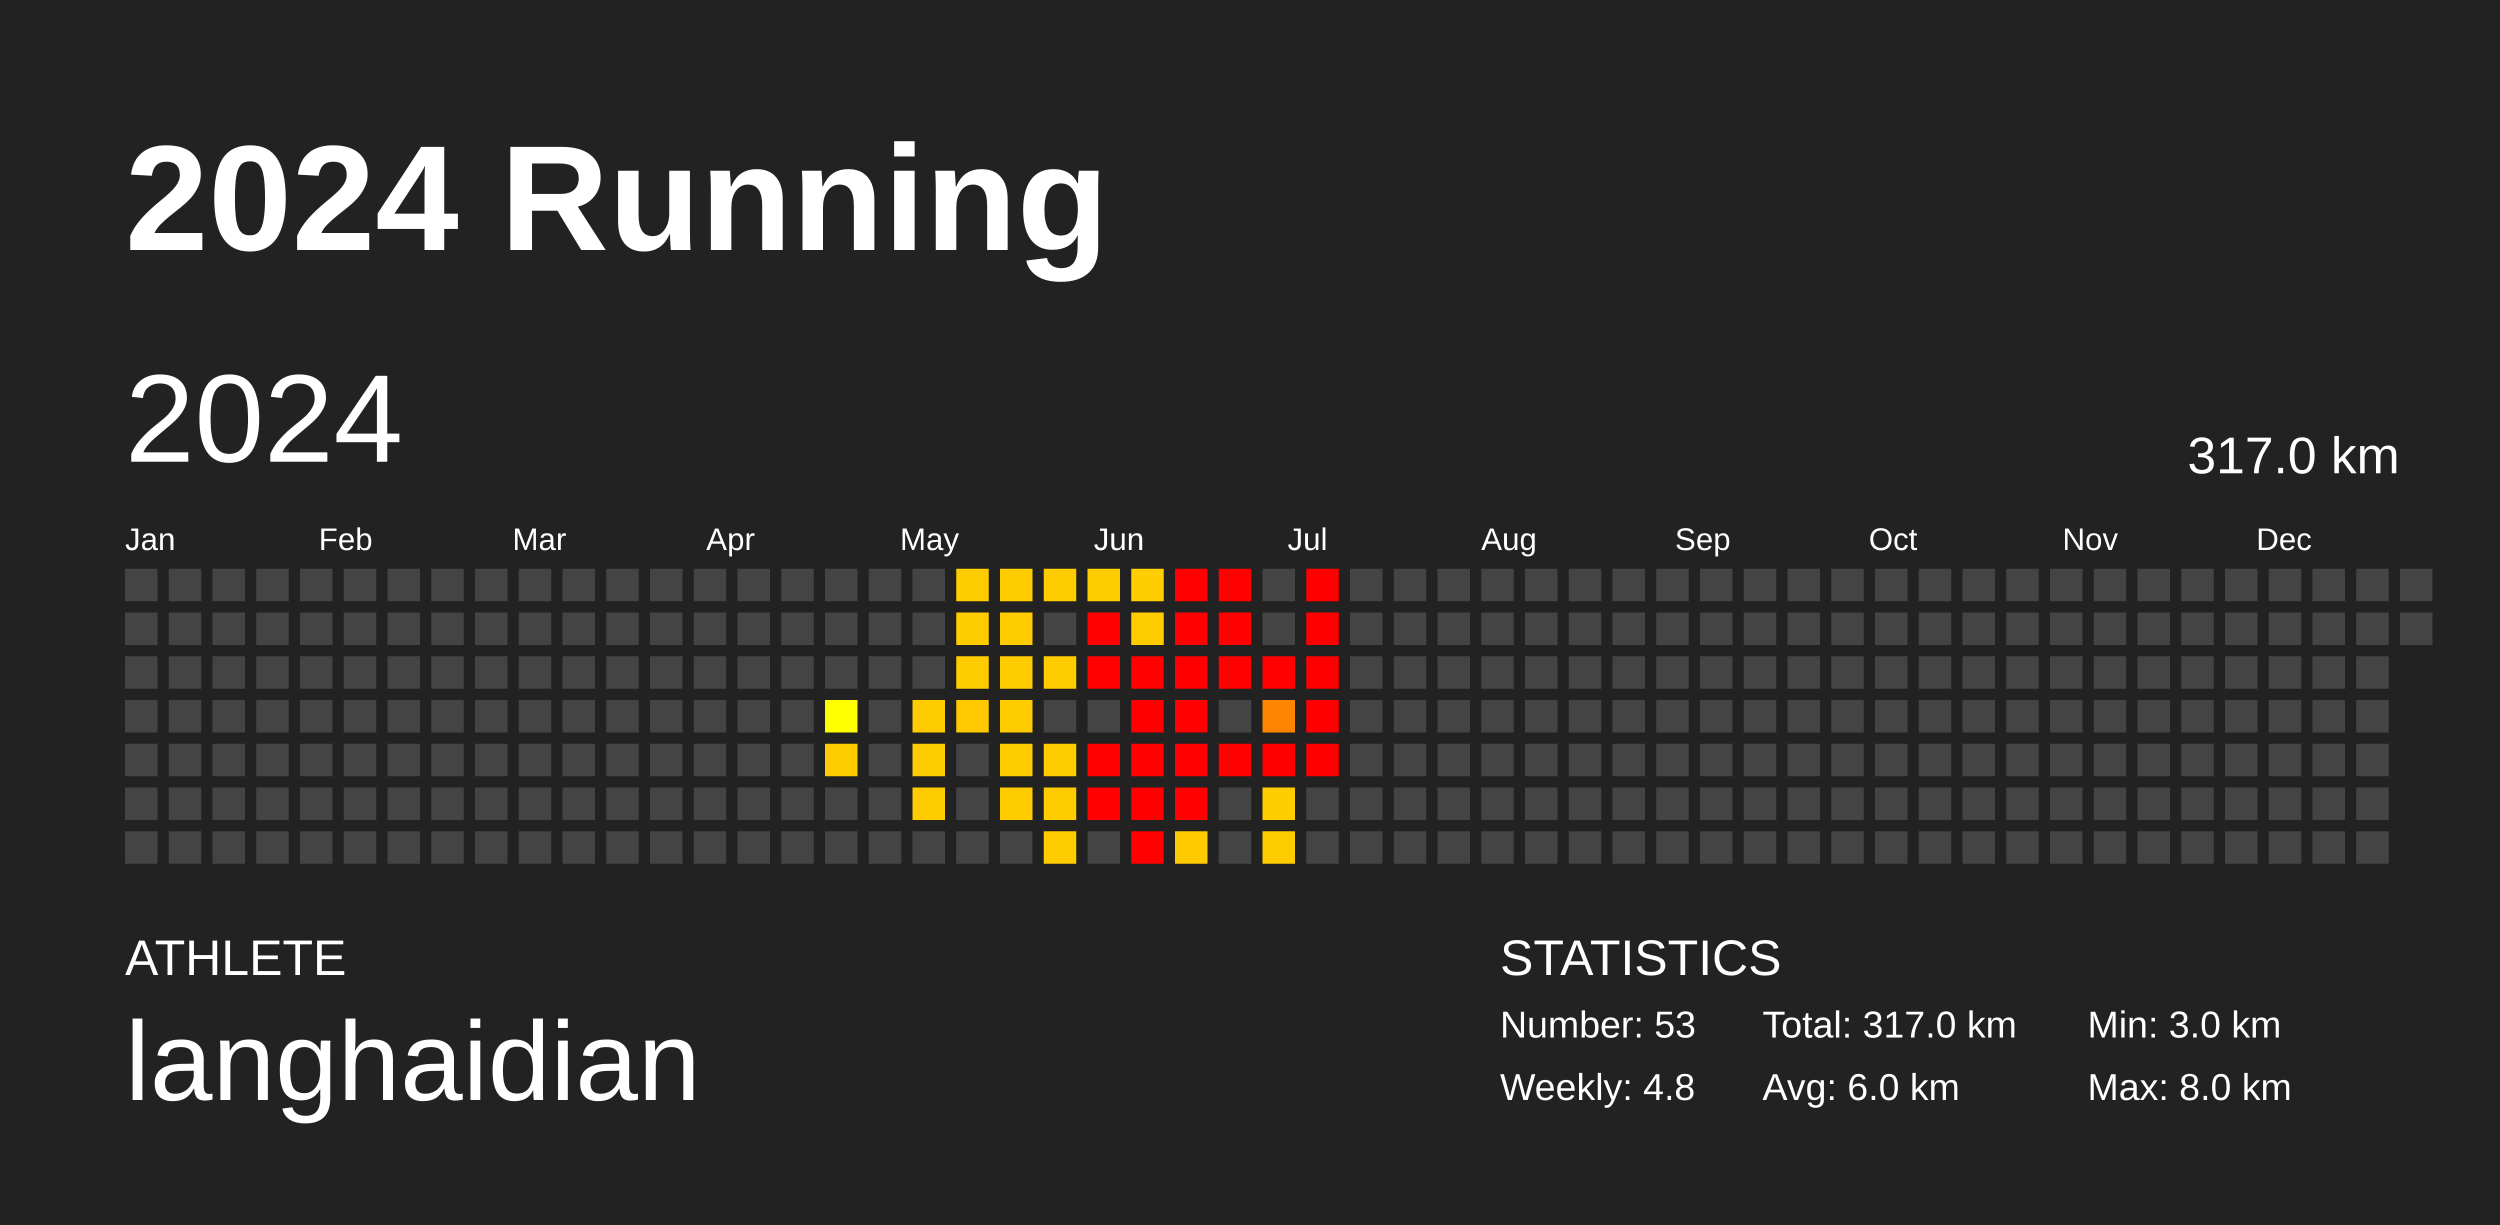
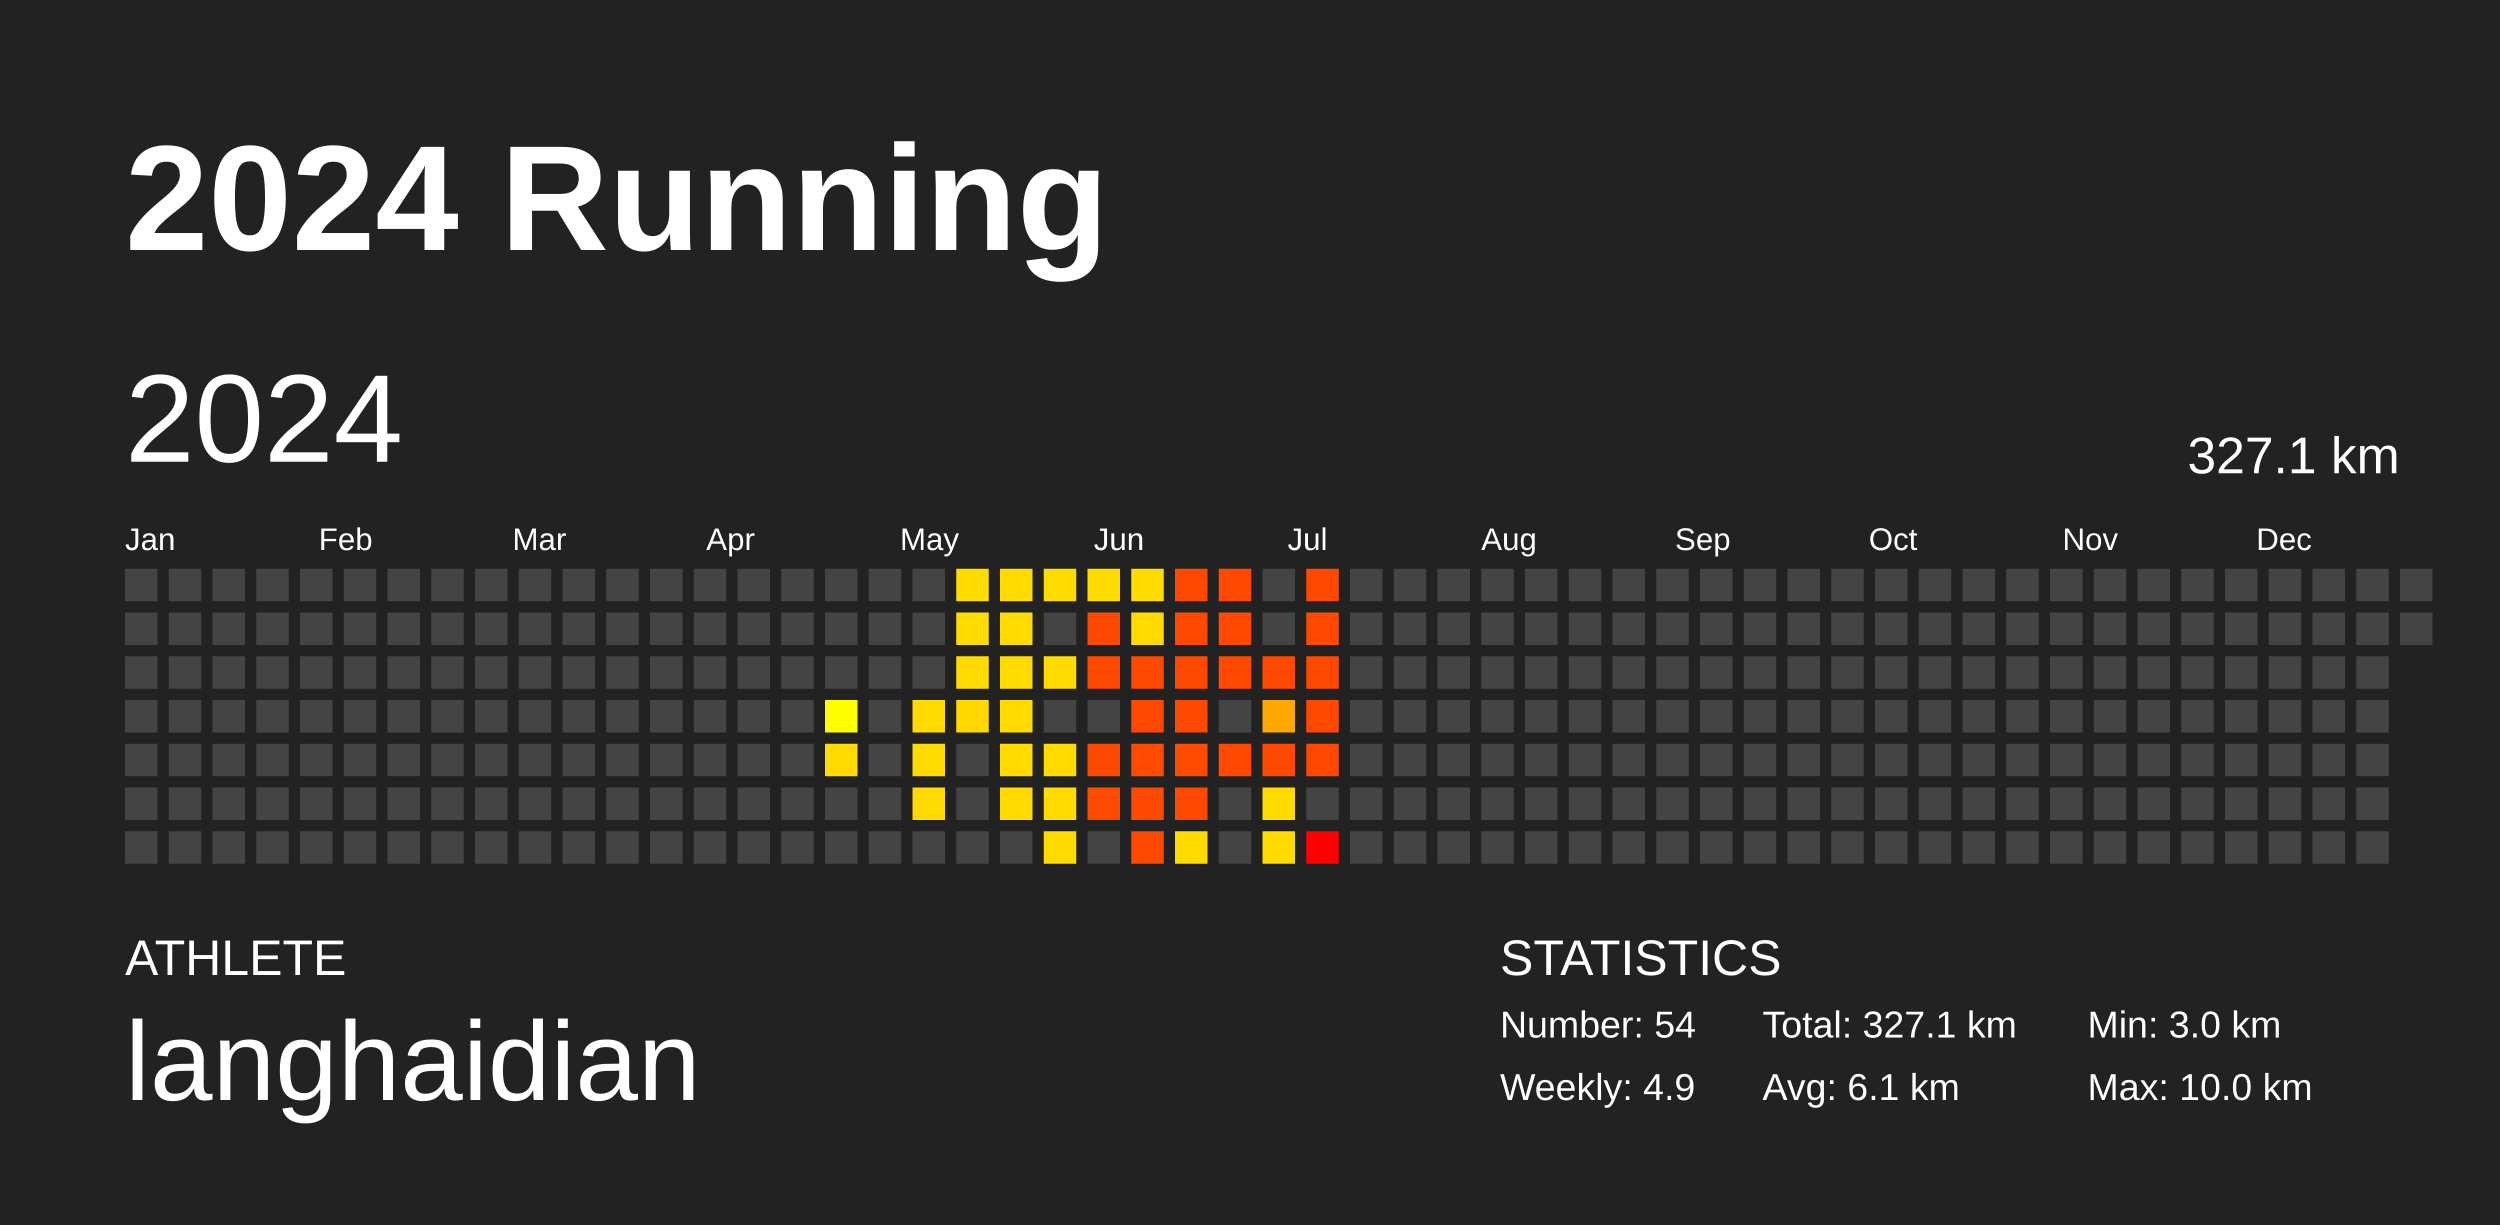
<svg xmlns="http://www.w3.org/2000/svg" baseProfile="full" height="98mm" version="1.1" viewBox="0,0,200,98" width="200mm">
  <defs />
  <rect fill="#222222" height="98" width="200" x="0" y="0" />
  <text fill="#FFFFFF" style="font-size:12px; font-family:Arial; font-weight:bold;" x="10" y="20">2024 Running</text>
  <text fill="#FFFFFF" style="font-size:4px; font-family:Arial" x="10" y="78">ATHLETE</text>
  <text fill="#FFFFFF" style="font-size:9px; font-family:Arial" x="10" y="88">langhaidian</text>
  <text fill="#FFFFFF" style="font-size:4px; font-family:Arial" x="120" y="78">STATISTICS</text>
-   <text fill="#FFFFFF" style="font-size:3px; font-family:Arial" x="120" y="83">Number: 53</text>
-   <text fill="#FFFFFF" style="font-size:3px; font-family:Arial" x="120" y="88">Weekly: 4.8</text>
-   <text fill="#FFFFFF" style="font-size:3px; font-family:Arial" x="141" y="83">Total: 317.0 km</text>
-   <text fill="#FFFFFF" style="font-size:3px; font-family:Arial" x="141" y="88">Avg: 6.0 km</text>
+   <text fill="#FFFFFF" style="font-size:3px; font-family:Arial" x="120" y="83">Number: 54</text>
+   <text fill="#FFFFFF" style="font-size:3px; font-family:Arial" x="120" y="88">Weekly: 4.9</text>
+   <text fill="#FFFFFF" style="font-size:3px; font-family:Arial" x="141" y="83">Total: 327.1 km</text>
+   <text fill="#FFFFFF" style="font-size:3px; font-family:Arial" x="141" y="88">Avg: 6.1 km</text>
  <text fill="#FFFFFF" style="font-size:3px; font-family:Arial" x="167" y="83">Min: 3.0 km</text>
-   <text fill="#FFFFFF" style="font-size:3px; font-family:Arial" x="167" y="88">Max: 8.0 km</text>
+   <text fill="#FFFFFF" style="font-size:3px; font-family:Arial" x="167" y="88">Max: 10.0 km</text>
  <text dominant-baseline="hanging" fill="#FFFFFF" style="font-size:10.0px; font-family:Arial;" x="10" y="30">2024</text>
-   <text dominant-baseline="hanging" fill="#FFFFFF" style="font-size:4.125px; font-family:Arial;" x="175" y="35">317.0 km</text>
+   <text dominant-baseline="hanging" fill="#FFFFFF" style="font-size:4.125px; font-family:Arial;" x="175" y="35">327.1 km</text>
  <text fill="#FFFFFF" style="font-size:2.5px; font-family:Arial" x="10.0" y="44">Jan</text>
  <text fill="#FFFFFF" style="font-size:2.5px; font-family:Arial" x="25.5" y="44">Feb</text>
  <text fill="#FFFFFF" style="font-size:2.5px; font-family:Arial" x="41.0" y="44">Mar</text>
  <text fill="#FFFFFF" style="font-size:2.5px; font-family:Arial" x="56.5" y="44">Apr</text>
  <text fill="#FFFFFF" style="font-size:2.5px; font-family:Arial" x="72.0" y="44">May</text>
  <text fill="#FFFFFF" style="font-size:2.5px; font-family:Arial" x="87.5" y="44">Jun</text>
  <text fill="#FFFFFF" style="font-size:2.5px; font-family:Arial" x="103.0" y="44">Jul</text>
  <text fill="#FFFFFF" style="font-size:2.5px; font-family:Arial" x="118.5" y="44">Aug</text>
  <text fill="#FFFFFF" style="font-size:2.5px; font-family:Arial" x="134.0" y="44">Sep</text>
  <text fill="#FFFFFF" style="font-size:2.5px; font-family:Arial" x="149.5" y="44">Oct</text>
  <text fill="#FFFFFF" style="font-size:2.5px; font-family:Arial" x="165.0" y="44">Nov</text>
  <text fill="#FFFFFF" style="font-size:2.5px; font-family:Arial" x="180.5" y="44">Dec</text>
  <rect fill="#444444" height="2.6" width="2.6" x="10.0" y="45.5" />
  <rect fill="#444444" height="2.6" width="2.6" x="10.0" y="49.0" />
  <rect fill="#444444" height="2.6" width="2.6" x="10.0" y="52.5" />
  <rect fill="#444444" height="2.6" width="2.6" x="10.0" y="56.0" />
  <rect fill="#444444" height="2.6" width="2.6" x="10.0" y="59.5" />
  <rect fill="#444444" height="2.6" width="2.6" x="10.0" y="63.0" />
  <rect fill="#444444" height="2.6" width="2.6" x="10.0" y="66.5" />
  <rect fill="#444444" height="2.6" width="2.6" x="13.5" y="45.5" />
  <rect fill="#444444" height="2.6" width="2.6" x="13.5" y="49.0" />
  <rect fill="#444444" height="2.6" width="2.6" x="13.5" y="52.5" />
  <rect fill="#444444" height="2.6" width="2.6" x="13.5" y="56.0" />
  <rect fill="#444444" height="2.6" width="2.6" x="13.5" y="59.5" />
  <rect fill="#444444" height="2.6" width="2.6" x="13.5" y="63.0" />
  <rect fill="#444444" height="2.6" width="2.6" x="13.5" y="66.5" />
  <rect fill="#444444" height="2.6" width="2.6" x="17.0" y="45.5" />
  <rect fill="#444444" height="2.6" width="2.6" x="17.0" y="49.0" />
  <rect fill="#444444" height="2.6" width="2.6" x="17.0" y="52.5" />
  <rect fill="#444444" height="2.6" width="2.6" x="17.0" y="56.0" />
  <rect fill="#444444" height="2.6" width="2.6" x="17.0" y="59.5" />
  <rect fill="#444444" height="2.6" width="2.6" x="17.0" y="63.0" />
  <rect fill="#444444" height="2.6" width="2.6" x="17.0" y="66.5" />
  <rect fill="#444444" height="2.6" width="2.6" x="20.5" y="45.5" />
  <rect fill="#444444" height="2.6" width="2.6" x="20.5" y="49.0" />
  <rect fill="#444444" height="2.6" width="2.6" x="20.5" y="52.5" />
  <rect fill="#444444" height="2.6" width="2.6" x="20.5" y="56.0" />
  <rect fill="#444444" height="2.6" width="2.6" x="20.5" y="59.5" />
  <rect fill="#444444" height="2.6" width="2.6" x="20.5" y="63.0" />
  <rect fill="#444444" height="2.6" width="2.6" x="20.5" y="66.5" />
  <rect fill="#444444" height="2.6" width="2.6" x="24.0" y="45.5" />
  <rect fill="#444444" height="2.6" width="2.6" x="24.0" y="49.0" />
  <rect fill="#444444" height="2.6" width="2.6" x="24.0" y="52.5" />
  <rect fill="#444444" height="2.6" width="2.6" x="24.0" y="56.0" />
  <rect fill="#444444" height="2.6" width="2.6" x="24.0" y="59.5" />
  <rect fill="#444444" height="2.6" width="2.6" x="24.0" y="63.0" />
  <rect fill="#444444" height="2.6" width="2.6" x="24.0" y="66.5" />
  <rect fill="#444444" height="2.6" width="2.6" x="27.5" y="45.5" />
  <rect fill="#444444" height="2.6" width="2.6" x="27.5" y="49.0" />
  <rect fill="#444444" height="2.6" width="2.6" x="27.5" y="52.5" />
  <rect fill="#444444" height="2.6" width="2.6" x="27.5" y="56.0" />
  <rect fill="#444444" height="2.6" width="2.6" x="27.5" y="59.5" />
  <rect fill="#444444" height="2.6" width="2.6" x="27.5" y="63.0" />
  <rect fill="#444444" height="2.6" width="2.6" x="27.5" y="66.5" />
  <rect fill="#444444" height="2.6" width="2.6" x="31.0" y="45.5" />
  <rect fill="#444444" height="2.6" width="2.6" x="31.0" y="49.0" />
  <rect fill="#444444" height="2.6" width="2.6" x="31.0" y="52.5" />
  <rect fill="#444444" height="2.6" width="2.6" x="31.0" y="56.0" />
  <rect fill="#444444" height="2.6" width="2.6" x="31.0" y="59.5" />
  <rect fill="#444444" height="2.6" width="2.6" x="31.0" y="63.0" />
  <rect fill="#444444" height="2.6" width="2.6" x="31.0" y="66.5" />
  <rect fill="#444444" height="2.6" width="2.6" x="34.5" y="45.5" />
  <rect fill="#444444" height="2.6" width="2.6" x="34.5" y="49.0" />
  <rect fill="#444444" height="2.6" width="2.6" x="34.5" y="52.5" />
  <rect fill="#444444" height="2.6" width="2.6" x="34.5" y="56.0" />
  <rect fill="#444444" height="2.6" width="2.6" x="34.5" y="59.5" />
  <rect fill="#444444" height="2.6" width="2.6" x="34.5" y="63.0" />
  <rect fill="#444444" height="2.6" width="2.6" x="34.5" y="66.5" />
  <rect fill="#444444" height="2.6" width="2.6" x="38.0" y="45.5" />
  <rect fill="#444444" height="2.6" width="2.6" x="38.0" y="49.0" />
  <rect fill="#444444" height="2.6" width="2.6" x="38.0" y="52.5" />
  <rect fill="#444444" height="2.6" width="2.6" x="38.0" y="56.0" />
  <rect fill="#444444" height="2.6" width="2.6" x="38.0" y="59.5" />
  <rect fill="#444444" height="2.6" width="2.6" x="38.0" y="63.0" />
  <rect fill="#444444" height="2.6" width="2.6" x="38.0" y="66.5" />
  <rect fill="#444444" height="2.6" width="2.6" x="41.5" y="45.5" />
  <rect fill="#444444" height="2.6" width="2.6" x="41.5" y="49.0" />
  <rect fill="#444444" height="2.6" width="2.6" x="41.5" y="52.5" />
  <rect fill="#444444" height="2.6" width="2.6" x="41.5" y="56.0" />
  <rect fill="#444444" height="2.6" width="2.6" x="41.5" y="59.5" />
  <rect fill="#444444" height="2.6" width="2.6" x="41.5" y="63.0" />
  <rect fill="#444444" height="2.6" width="2.6" x="41.5" y="66.5" />
  <rect fill="#444444" height="2.6" width="2.6" x="45.0" y="45.5" />
  <rect fill="#444444" height="2.6" width="2.6" x="45.0" y="49.0" />
  <rect fill="#444444" height="2.6" width="2.6" x="45.0" y="52.5" />
  <rect fill="#444444" height="2.6" width="2.6" x="45.0" y="56.0" />
  <rect fill="#444444" height="2.6" width="2.6" x="45.0" y="59.5" />
  <rect fill="#444444" height="2.6" width="2.6" x="45.0" y="63.0" />
  <rect fill="#444444" height="2.6" width="2.6" x="45.0" y="66.5" />
  <rect fill="#444444" height="2.6" width="2.6" x="48.5" y="45.5" />
  <rect fill="#444444" height="2.6" width="2.6" x="48.5" y="49.0" />
  <rect fill="#444444" height="2.6" width="2.6" x="48.5" y="52.5" />
  <rect fill="#444444" height="2.6" width="2.6" x="48.5" y="56.0" />
  <rect fill="#444444" height="2.6" width="2.6" x="48.5" y="59.5" />
  <rect fill="#444444" height="2.6" width="2.6" x="48.5" y="63.0" />
  <rect fill="#444444" height="2.6" width="2.6" x="48.5" y="66.5" />
  <rect fill="#444444" height="2.6" width="2.6" x="52.0" y="45.5" />
  <rect fill="#444444" height="2.6" width="2.6" x="52.0" y="49.0" />
  <rect fill="#444444" height="2.6" width="2.6" x="52.0" y="52.5" />
  <rect fill="#444444" height="2.6" width="2.6" x="52.0" y="56.0" />
  <rect fill="#444444" height="2.6" width="2.6" x="52.0" y="59.5" />
  <rect fill="#444444" height="2.6" width="2.6" x="52.0" y="63.0" />
  <rect fill="#444444" height="2.6" width="2.6" x="52.0" y="66.5" />
  <rect fill="#444444" height="2.6" width="2.6" x="55.5" y="45.5" />
  <rect fill="#444444" height="2.6" width="2.6" x="55.5" y="49.0" />
  <rect fill="#444444" height="2.6" width="2.6" x="55.5" y="52.5" />
  <rect fill="#444444" height="2.6" width="2.6" x="55.5" y="56.0" />
  <rect fill="#444444" height="2.6" width="2.6" x="55.5" y="59.5" />
  <rect fill="#444444" height="2.6" width="2.6" x="55.5" y="63.0" />
  <rect fill="#444444" height="2.6" width="2.6" x="55.5" y="66.5" />
  <rect fill="#444444" height="2.6" width="2.6" x="59.0" y="45.5" />
  <rect fill="#444444" height="2.6" width="2.6" x="59.0" y="49.0" />
  <rect fill="#444444" height="2.6" width="2.6" x="59.0" y="52.5" />
  <rect fill="#444444" height="2.6" width="2.6" x="59.0" y="56.0" />
  <rect fill="#444444" height="2.6" width="2.6" x="59.0" y="59.5" />
  <rect fill="#444444" height="2.6" width="2.6" x="59.0" y="63.0" />
  <rect fill="#444444" height="2.6" width="2.6" x="59.0" y="66.5" />
  <rect fill="#444444" height="2.6" width="2.6" x="62.5" y="45.5" />
  <rect fill="#444444" height="2.6" width="2.6" x="62.5" y="49.0" />
  <rect fill="#444444" height="2.6" width="2.6" x="62.5" y="52.5" />
  <rect fill="#444444" height="2.6" width="2.6" x="62.5" y="56.0" />
  <rect fill="#444444" height="2.6" width="2.6" x="62.5" y="59.5" />
  <rect fill="#444444" height="2.6" width="2.6" x="62.5" y="63.0" />
  <rect fill="#444444" height="2.6" width="2.6" x="62.5" y="66.5" />
  <rect fill="#444444" height="2.6" width="2.6" x="66.0" y="45.5" />
  <rect fill="#444444" height="2.6" width="2.6" x="66.0" y="49.0" />
  <rect fill="#444444" height="2.6" width="2.6" x="66.0" y="52.5" />
  <rect fill="#ffff00" height="2.6" width="2.6" x="66.0" y="56.0" />
-   <rect fill="#ffcc00" height="2.6" width="2.6" x="66.0" y="59.5" />
+   <rect fill="#ffdb00" height="2.6" width="2.6" x="66.0" y="59.5" />
  <rect fill="#444444" height="2.6" width="2.6" x="66.0" y="63.0" />
  <rect fill="#444444" height="2.6" width="2.6" x="66.0" y="66.5" />
  <rect fill="#444444" height="2.6" width="2.6" x="69.5" y="45.5" />
  <rect fill="#444444" height="2.6" width="2.6" x="69.5" y="49.0" />
  <rect fill="#444444" height="2.6" width="2.6" x="69.5" y="52.5" />
  <rect fill="#444444" height="2.6" width="2.6" x="69.5" y="56.0" />
  <rect fill="#444444" height="2.6" width="2.6" x="69.5" y="59.5" />
  <rect fill="#444444" height="2.6" width="2.6" x="69.5" y="63.0" />
  <rect fill="#444444" height="2.6" width="2.6" x="69.5" y="66.5" />
  <rect fill="#444444" height="2.6" width="2.6" x="73.0" y="45.5" />
  <rect fill="#444444" height="2.6" width="2.6" x="73.0" y="49.0" />
  <rect fill="#444444" height="2.6" width="2.6" x="73.0" y="52.5" />
-   <rect fill="#ffcc00" height="2.6" width="2.6" x="73.0" y="56.0" />
-   <rect fill="#ffcc00" height="2.6" width="2.6" x="73.0" y="59.5" />
-   <rect fill="#ffcc00" height="2.6" width="2.6" x="73.0" y="63.0" />
+   <rect fill="#ffdb00" height="2.6" width="2.6" x="73.0" y="56.0" />
+   <rect fill="#ffdb00" height="2.6" width="2.6" x="73.0" y="59.5" />
+   <rect fill="#ffda00" height="2.6" width="2.6" x="73.0" y="63.0" />
  <rect fill="#444444" height="2.6" width="2.6" x="73.0" y="66.5" />
-   <rect fill="#ffcc00" height="2.6" width="2.6" x="76.5" y="45.5" />
-   <rect fill="#ffcc00" height="2.6" width="2.6" x="76.5" y="49.0" />
-   <rect fill="#ffcc00" height="2.6" width="2.6" x="76.5" y="52.5" />
-   <rect fill="#ffc800" height="2.6" width="2.6" x="76.5" y="56.0" />
+   <rect fill="#ffdb00" height="2.6" width="2.6" x="76.5" y="45.5" />
+   <rect fill="#ffdb00" height="2.6" width="2.6" x="76.5" y="49.0" />
+   <rect fill="#ffdb00" height="2.6" width="2.6" x="76.5" y="52.5" />
+   <rect fill="#ffd800" height="2.6" width="2.6" x="76.5" y="56.0" />
  <rect fill="#444444" height="2.6" width="2.6" x="76.5" y="59.5" />
  <rect fill="#444444" height="2.6" width="2.6" x="76.5" y="63.0" />
  <rect fill="#444444" height="2.6" width="2.6" x="76.5" y="66.5" />
-   <rect fill="#ffcc00" height="2.6" width="2.6" x="80.0" y="45.5" />
-   <rect fill="#ffcc00" height="2.6" width="2.6" x="80.0" y="49.0" />
-   <rect fill="#ffcc00" height="2.6" width="2.6" x="80.0" y="52.5" />
-   <rect fill="#ffcc00" height="2.6" width="2.6" x="80.0" y="56.0" />
-   <rect fill="#ffcd00" height="2.6" width="2.6" x="80.0" y="59.5" />
-   <rect fill="#ffcc00" height="2.6" width="2.6" x="80.0" y="63.0" />
+   <rect fill="#ffdb00" height="2.6" width="2.6" x="80.0" y="45.5" />
+   <rect fill="#ffdb00" height="2.6" width="2.6" x="80.0" y="49.0" />
+   <rect fill="#ffda00" height="2.6" width="2.6" x="80.0" y="52.5" />
+   <rect fill="#ffdb00" height="2.6" width="2.6" x="80.0" y="56.0" />
+   <rect fill="#ffdb00" height="2.6" width="2.6" x="80.0" y="59.5" />
+   <rect fill="#ffdb00" height="2.6" width="2.6" x="80.0" y="63.0" />
  <rect fill="#444444" height="2.6" width="2.6" x="80.0" y="66.5" />
-   <rect fill="#ffcc00" height="2.6" width="2.6" x="83.5" y="45.5" />
+   <rect fill="#ffdb00" height="2.6" width="2.6" x="83.5" y="45.5" />
  <rect fill="#444444" height="2.6" width="2.6" x="83.5" y="49.0" />
-   <rect fill="#ffcc00" height="2.6" width="2.6" x="83.5" y="52.5" />
+   <rect fill="#ffdb00" height="2.6" width="2.6" x="83.5" y="52.5" />
  <rect fill="#444444" height="2.6" width="2.6" x="83.5" y="56.0" />
-   <rect fill="#ffcc00" height="2.6" width="2.6" x="83.5" y="59.5" />
-   <rect fill="#ffcc00" height="2.6" width="2.6" x="83.5" y="63.0" />
-   <rect fill="#ffcc00" height="2.6" width="2.6" x="83.5" y="66.5" />
-   <rect fill="#ffcc00" height="2.6" width="2.6" x="87.0" y="45.5" />
-   <rect fill="#ff0100" height="2.6" width="2.6" x="87.0" y="49.0" />
-   <rect fill="#ff0100" height="2.6" width="2.6" x="87.0" y="52.5" />
+   <rect fill="#ffdb00" height="2.6" width="2.6" x="83.5" y="59.5" />
+   <rect fill="#ffdb00" height="2.6" width="2.6" x="83.5" y="63.0" />
+   <rect fill="#ffdb00" height="2.6" width="2.6" x="83.5" y="66.5" />
+   <rect fill="#ffdb00" height="2.6" width="2.6" x="87.0" y="45.5" />
+   <rect fill="#ff4900" height="2.6" width="2.6" x="87.0" y="49.0" />
+   <rect fill="#ff4900" height="2.6" width="2.6" x="87.0" y="52.5" />
  <rect fill="#444444" height="2.6" width="2.6" x="87.0" y="56.0" />
-   <rect fill="#ff0100" height="2.6" width="2.6" x="87.0" y="59.5" />
-   <rect fill="#ff0100" height="2.6" width="2.6" x="87.0" y="63.0" />
+   <rect fill="#ff4900" height="2.6" width="2.6" x="87.0" y="59.5" />
+   <rect fill="#ff4a00" height="2.6" width="2.6" x="87.0" y="63.0" />
  <rect fill="#444444" height="2.6" width="2.6" x="87.0" y="66.5" />
-   <rect fill="#ffcd00" height="2.6" width="2.6" x="90.5" y="45.5" />
-   <rect fill="#ffcc00" height="2.6" width="2.6" x="90.5" y="49.0" />
-   <rect fill="#ff0100" height="2.6" width="2.6" x="90.5" y="52.5" />
-   <rect fill="#ff0000" height="2.6" width="2.6" x="90.5" y="56.0" />
-   <rect fill="#ff0100" height="2.6" width="2.6" x="90.5" y="59.5" />
-   <rect fill="#ff0000" height="2.6" width="2.6" x="90.5" y="63.0" />
-   <rect fill="#ff0100" height="2.6" width="2.6" x="90.5" y="66.5" />
-   <rect fill="#ff0100" height="2.6" width="2.6" x="94.0" y="45.5" />
-   <rect fill="#ff0100" height="2.6" width="2.6" x="94.0" y="49.0" />
-   <rect fill="#ff0000" height="2.6" width="2.6" x="94.0" y="52.5" />
-   <rect fill="#ff0100" height="2.6" width="2.6" x="94.0" y="56.0" />
-   <rect fill="#ff0100" height="2.6" width="2.6" x="94.0" y="59.5" />
-   <rect fill="#ff0100" height="2.6" width="2.6" x="94.0" y="63.0" />
-   <rect fill="#ffcb00" height="2.6" width="2.6" x="94.0" y="66.5" />
-   <rect fill="#ff0100" height="2.6" width="2.6" x="97.5" y="45.5" />
-   <rect fill="#ff0100" height="2.6" width="2.6" x="97.5" y="49.0" />
-   <rect fill="#ff0100" height="2.6" width="2.6" x="97.5" y="52.5" />
+   <rect fill="#ffdb00" height="2.6" width="2.6" x="90.5" y="45.5" />
+   <rect fill="#ffda00" height="2.6" width="2.6" x="90.5" y="49.0" />
+   <rect fill="#ff4900" height="2.6" width="2.6" x="90.5" y="52.5" />
+   <rect fill="#ff4900" height="2.6" width="2.6" x="90.5" y="56.0" />
+   <rect fill="#ff4a00" height="2.6" width="2.6" x="90.5" y="59.5" />
+   <rect fill="#ff4900" height="2.6" width="2.6" x="90.5" y="63.0" />
+   <rect fill="#ff4900" height="2.6" width="2.6" x="90.5" y="66.5" />
+   <rect fill="#ff4900" height="2.6" width="2.6" x="94.0" y="45.5" />
+   <rect fill="#ff4900" height="2.6" width="2.6" x="94.0" y="49.0" />
+   <rect fill="#ff4900" height="2.6" width="2.6" x="94.0" y="52.5" />
+   <rect fill="#ff4900" height="2.6" width="2.6" x="94.0" y="56.0" />
+   <rect fill="#ff4a00" height="2.6" width="2.6" x="94.0" y="59.5" />
+   <rect fill="#ff4900" height="2.6" width="2.6" x="94.0" y="63.0" />
+   <rect fill="#ffda00" height="2.6" width="2.6" x="94.0" y="66.5" />
+   <rect fill="#ff4900" height="2.6" width="2.6" x="97.5" y="45.5" />
+   <rect fill="#ff4900" height="2.6" width="2.6" x="97.5" y="49.0" />
+   <rect fill="#ff4900" height="2.6" width="2.6" x="97.5" y="52.5" />
  <rect fill="#444444" height="2.6" width="2.6" x="97.5" y="56.0" />
-   <rect fill="#ff0100" height="2.6" width="2.6" x="97.5" y="59.5" />
+   <rect fill="#ff4900" height="2.6" width="2.6" x="97.5" y="59.5" />
  <rect fill="#444444" height="2.6" width="2.6" x="97.5" y="63.0" />
  <rect fill="#444444" height="2.6" width="2.6" x="97.5" y="66.5" />
  <rect fill="#444444" height="2.6" width="2.6" x="101.0" y="45.5" />
  <rect fill="#444444" height="2.6" width="2.6" x="101.0" y="49.0" />
-   <rect fill="#ff0100" height="2.6" width="2.6" x="101.0" y="52.5" />
-   <rect fill="#ff8500" height="2.6" width="2.6" x="101.0" y="56.0" />
-   <rect fill="#ff0000" height="2.6" width="2.6" x="101.0" y="59.5" />
-   <rect fill="#ffcd00" height="2.6" width="2.6" x="101.0" y="63.0" />
-   <rect fill="#ffcc00" height="2.6" width="2.6" x="101.0" y="66.5" />
-   <rect fill="#ff0000" height="2.6" width="2.6" x="104.5" y="45.5" />
-   <rect fill="#ff0000" height="2.6" width="2.6" x="104.5" y="49.0" />
-   <rect fill="#ff0000" height="2.6" width="2.6" x="104.5" y="52.5" />
-   <rect fill="#ff0000" height="2.6" width="2.6" x="104.5" y="56.0" />
-   <rect fill="#ff0000" height="2.6" width="2.6" x="104.5" y="59.5" />
+   <rect fill="#ff4900" height="2.6" width="2.6" x="101.0" y="52.5" />
+   <rect fill="#ffa800" height="2.6" width="2.6" x="101.0" y="56.0" />
+   <rect fill="#ff4900" height="2.6" width="2.6" x="101.0" y="59.5" />
+   <rect fill="#ffdb00" height="2.6" width="2.6" x="101.0" y="63.0" />
+   <rect fill="#ffdb00" height="2.6" width="2.6" x="101.0" y="66.5" />
+   <rect fill="#ff4900" height="2.6" width="2.6" x="104.5" y="45.5" />
+   <rect fill="#ff4900" height="2.6" width="2.6" x="104.5" y="49.0" />
+   <rect fill="#ff4900" height="2.6" width="2.6" x="104.5" y="52.5" />
+   <rect fill="#ff4900" height="2.6" width="2.6" x="104.5" y="56.0" />
+   <rect fill="#ff4900" height="2.6" width="2.6" x="104.5" y="59.5" />
  <rect fill="#444444" height="2.6" width="2.6" x="104.5" y="63.0" />
-   <rect fill="#444444" height="2.6" width="2.6" x="104.5" y="66.5" />
+   <rect fill="red" height="2.6" width="2.6" x="104.5" y="66.5" />
  <rect fill="#444444" height="2.6" width="2.6" x="108.0" y="45.5" />
  <rect fill="#444444" height="2.6" width="2.6" x="108.0" y="49.0" />
  <rect fill="#444444" height="2.6" width="2.6" x="108.0" y="52.5" />
  <rect fill="#444444" height="2.6" width="2.6" x="108.0" y="56.0" />
  <rect fill="#444444" height="2.6" width="2.6" x="108.0" y="59.5" />
  <rect fill="#444444" height="2.6" width="2.6" x="108.0" y="63.0" />
  <rect fill="#444444" height="2.6" width="2.6" x="108.0" y="66.5" />
  <rect fill="#444444" height="2.6" width="2.6" x="111.5" y="45.5" />
  <rect fill="#444444" height="2.6" width="2.6" x="111.5" y="49.0" />
  <rect fill="#444444" height="2.6" width="2.6" x="111.5" y="52.5" />
  <rect fill="#444444" height="2.6" width="2.6" x="111.5" y="56.0" />
  <rect fill="#444444" height="2.6" width="2.6" x="111.5" y="59.5" />
  <rect fill="#444444" height="2.6" width="2.6" x="111.5" y="63.0" />
  <rect fill="#444444" height="2.6" width="2.6" x="111.5" y="66.5" />
  <rect fill="#444444" height="2.6" width="2.6" x="115.0" y="45.5" />
  <rect fill="#444444" height="2.6" width="2.6" x="115.0" y="49.0" />
  <rect fill="#444444" height="2.6" width="2.6" x="115.0" y="52.5" />
  <rect fill="#444444" height="2.6" width="2.6" x="115.0" y="56.0" />
  <rect fill="#444444" height="2.6" width="2.6" x="115.0" y="59.5" />
  <rect fill="#444444" height="2.6" width="2.6" x="115.0" y="63.0" />
  <rect fill="#444444" height="2.6" width="2.6" x="115.0" y="66.5" />
  <rect fill="#444444" height="2.6" width="2.6" x="118.5" y="45.5" />
  <rect fill="#444444" height="2.6" width="2.6" x="118.5" y="49.0" />
  <rect fill="#444444" height="2.6" width="2.6" x="118.5" y="52.5" />
  <rect fill="#444444" height="2.6" width="2.6" x="118.5" y="56.0" />
  <rect fill="#444444" height="2.6" width="2.6" x="118.5" y="59.5" />
  <rect fill="#444444" height="2.6" width="2.6" x="118.5" y="63.0" />
  <rect fill="#444444" height="2.6" width="2.6" x="118.5" y="66.5" />
  <rect fill="#444444" height="2.6" width="2.6" x="122.0" y="45.5" />
  <rect fill="#444444" height="2.6" width="2.6" x="122.0" y="49.0" />
  <rect fill="#444444" height="2.6" width="2.6" x="122.0" y="52.5" />
  <rect fill="#444444" height="2.6" width="2.6" x="122.0" y="56.0" />
  <rect fill="#444444" height="2.6" width="2.6" x="122.0" y="59.5" />
  <rect fill="#444444" height="2.6" width="2.6" x="122.0" y="63.0" />
  <rect fill="#444444" height="2.6" width="2.6" x="122.0" y="66.5" />
  <rect fill="#444444" height="2.6" width="2.6" x="125.5" y="45.5" />
  <rect fill="#444444" height="2.6" width="2.6" x="125.5" y="49.0" />
  <rect fill="#444444" height="2.6" width="2.6" x="125.5" y="52.5" />
  <rect fill="#444444" height="2.6" width="2.6" x="125.5" y="56.0" />
  <rect fill="#444444" height="2.6" width="2.6" x="125.5" y="59.5" />
  <rect fill="#444444" height="2.6" width="2.6" x="125.5" y="63.0" />
  <rect fill="#444444" height="2.6" width="2.6" x="125.5" y="66.5" />
  <rect fill="#444444" height="2.6" width="2.6" x="129.0" y="45.5" />
  <rect fill="#444444" height="2.6" width="2.6" x="129.0" y="49.0" />
  <rect fill="#444444" height="2.6" width="2.6" x="129.0" y="52.5" />
  <rect fill="#444444" height="2.6" width="2.6" x="129.0" y="56.0" />
  <rect fill="#444444" height="2.6" width="2.6" x="129.0" y="59.5" />
  <rect fill="#444444" height="2.6" width="2.6" x="129.0" y="63.0" />
  <rect fill="#444444" height="2.6" width="2.6" x="129.0" y="66.5" />
  <rect fill="#444444" height="2.6" width="2.6" x="132.5" y="45.5" />
  <rect fill="#444444" height="2.6" width="2.6" x="132.5" y="49.0" />
  <rect fill="#444444" height="2.6" width="2.6" x="132.5" y="52.5" />
  <rect fill="#444444" height="2.6" width="2.6" x="132.5" y="56.0" />
  <rect fill="#444444" height="2.6" width="2.6" x="132.5" y="59.5" />
  <rect fill="#444444" height="2.6" width="2.6" x="132.5" y="63.0" />
  <rect fill="#444444" height="2.6" width="2.6" x="132.5" y="66.5" />
  <rect fill="#444444" height="2.6" width="2.6" x="136.0" y="45.5" />
  <rect fill="#444444" height="2.6" width="2.6" x="136.0" y="49.0" />
  <rect fill="#444444" height="2.6" width="2.6" x="136.0" y="52.5" />
  <rect fill="#444444" height="2.6" width="2.6" x="136.0" y="56.0" />
  <rect fill="#444444" height="2.6" width="2.6" x="136.0" y="59.5" />
  <rect fill="#444444" height="2.6" width="2.6" x="136.0" y="63.0" />
  <rect fill="#444444" height="2.6" width="2.6" x="136.0" y="66.5" />
  <rect fill="#444444" height="2.6" width="2.6" x="139.5" y="45.5" />
  <rect fill="#444444" height="2.6" width="2.6" x="139.5" y="49.0" />
  <rect fill="#444444" height="2.6" width="2.6" x="139.5" y="52.5" />
  <rect fill="#444444" height="2.6" width="2.6" x="139.5" y="56.0" />
  <rect fill="#444444" height="2.6" width="2.6" x="139.5" y="59.5" />
  <rect fill="#444444" height="2.6" width="2.6" x="139.5" y="63.0" />
  <rect fill="#444444" height="2.6" width="2.6" x="139.5" y="66.5" />
  <rect fill="#444444" height="2.6" width="2.6" x="143.0" y="45.5" />
  <rect fill="#444444" height="2.6" width="2.6" x="143.0" y="49.0" />
  <rect fill="#444444" height="2.6" width="2.6" x="143.0" y="52.5" />
  <rect fill="#444444" height="2.6" width="2.6" x="143.0" y="56.0" />
  <rect fill="#444444" height="2.6" width="2.6" x="143.0" y="59.5" />
  <rect fill="#444444" height="2.6" width="2.6" x="143.0" y="63.0" />
  <rect fill="#444444" height="2.6" width="2.6" x="143.0" y="66.5" />
  <rect fill="#444444" height="2.6" width="2.6" x="146.5" y="45.5" />
  <rect fill="#444444" height="2.6" width="2.6" x="146.5" y="49.0" />
  <rect fill="#444444" height="2.6" width="2.6" x="146.5" y="52.5" />
  <rect fill="#444444" height="2.6" width="2.6" x="146.5" y="56.0" />
  <rect fill="#444444" height="2.6" width="2.6" x="146.5" y="59.5" />
  <rect fill="#444444" height="2.6" width="2.6" x="146.5" y="63.0" />
  <rect fill="#444444" height="2.6" width="2.6" x="146.5" y="66.5" />
  <rect fill="#444444" height="2.6" width="2.6" x="150.0" y="45.5" />
  <rect fill="#444444" height="2.6" width="2.6" x="150.0" y="49.0" />
  <rect fill="#444444" height="2.6" width="2.6" x="150.0" y="52.5" />
  <rect fill="#444444" height="2.6" width="2.6" x="150.0" y="56.0" />
  <rect fill="#444444" height="2.6" width="2.6" x="150.0" y="59.5" />
  <rect fill="#444444" height="2.6" width="2.6" x="150.0" y="63.0" />
  <rect fill="#444444" height="2.6" width="2.6" x="150.0" y="66.5" />
  <rect fill="#444444" height="2.6" width="2.6" x="153.5" y="45.5" />
  <rect fill="#444444" height="2.6" width="2.6" x="153.5" y="49.0" />
  <rect fill="#444444" height="2.6" width="2.6" x="153.5" y="52.5" />
  <rect fill="#444444" height="2.6" width="2.6" x="153.5" y="56.0" />
  <rect fill="#444444" height="2.6" width="2.6" x="153.5" y="59.5" />
  <rect fill="#444444" height="2.6" width="2.6" x="153.5" y="63.0" />
  <rect fill="#444444" height="2.6" width="2.6" x="153.5" y="66.5" />
  <rect fill="#444444" height="2.6" width="2.6" x="157.0" y="45.5" />
  <rect fill="#444444" height="2.6" width="2.6" x="157.0" y="49.0" />
  <rect fill="#444444" height="2.6" width="2.6" x="157.0" y="52.5" />
  <rect fill="#444444" height="2.6" width="2.6" x="157.0" y="56.0" />
  <rect fill="#444444" height="2.6" width="2.6" x="157.0" y="59.5" />
  <rect fill="#444444" height="2.6" width="2.6" x="157.0" y="63.0" />
  <rect fill="#444444" height="2.6" width="2.6" x="157.0" y="66.5" />
  <rect fill="#444444" height="2.6" width="2.6" x="160.5" y="45.5" />
  <rect fill="#444444" height="2.6" width="2.6" x="160.5" y="49.0" />
  <rect fill="#444444" height="2.6" width="2.6" x="160.5" y="52.5" />
  <rect fill="#444444" height="2.6" width="2.6" x="160.5" y="56.0" />
  <rect fill="#444444" height="2.6" width="2.6" x="160.5" y="59.5" />
  <rect fill="#444444" height="2.6" width="2.6" x="160.5" y="63.0" />
  <rect fill="#444444" height="2.6" width="2.6" x="160.5" y="66.5" />
  <rect fill="#444444" height="2.6" width="2.6" x="164.0" y="45.5" />
  <rect fill="#444444" height="2.6" width="2.6" x="164.0" y="49.0" />
  <rect fill="#444444" height="2.6" width="2.6" x="164.0" y="52.5" />
  <rect fill="#444444" height="2.6" width="2.6" x="164.0" y="56.0" />
  <rect fill="#444444" height="2.6" width="2.6" x="164.0" y="59.5" />
  <rect fill="#444444" height="2.6" width="2.6" x="164.0" y="63.0" />
  <rect fill="#444444" height="2.6" width="2.6" x="164.0" y="66.5" />
  <rect fill="#444444" height="2.6" width="2.6" x="167.5" y="45.5" />
  <rect fill="#444444" height="2.6" width="2.6" x="167.5" y="49.0" />
  <rect fill="#444444" height="2.6" width="2.6" x="167.5" y="52.5" />
  <rect fill="#444444" height="2.6" width="2.6" x="167.5" y="56.0" />
  <rect fill="#444444" height="2.6" width="2.6" x="167.5" y="59.5" />
  <rect fill="#444444" height="2.6" width="2.6" x="167.5" y="63.0" />
  <rect fill="#444444" height="2.6" width="2.6" x="167.5" y="66.5" />
  <rect fill="#444444" height="2.6" width="2.6" x="171.0" y="45.5" />
  <rect fill="#444444" height="2.6" width="2.6" x="171.0" y="49.0" />
  <rect fill="#444444" height="2.6" width="2.6" x="171.0" y="52.5" />
  <rect fill="#444444" height="2.6" width="2.6" x="171.0" y="56.0" />
  <rect fill="#444444" height="2.6" width="2.6" x="171.0" y="59.5" />
  <rect fill="#444444" height="2.6" width="2.6" x="171.0" y="63.0" />
  <rect fill="#444444" height="2.6" width="2.6" x="171.0" y="66.5" />
  <rect fill="#444444" height="2.6" width="2.6" x="174.5" y="45.5" />
  <rect fill="#444444" height="2.6" width="2.6" x="174.5" y="49.0" />
  <rect fill="#444444" height="2.6" width="2.6" x="174.5" y="52.5" />
  <rect fill="#444444" height="2.6" width="2.6" x="174.5" y="56.0" />
  <rect fill="#444444" height="2.6" width="2.6" x="174.5" y="59.5" />
  <rect fill="#444444" height="2.6" width="2.6" x="174.5" y="63.0" />
  <rect fill="#444444" height="2.6" width="2.6" x="174.5" y="66.5" />
  <rect fill="#444444" height="2.6" width="2.6" x="178.0" y="45.5" />
  <rect fill="#444444" height="2.6" width="2.6" x="178.0" y="49.0" />
  <rect fill="#444444" height="2.6" width="2.6" x="178.0" y="52.5" />
  <rect fill="#444444" height="2.6" width="2.6" x="178.0" y="56.0" />
  <rect fill="#444444" height="2.6" width="2.6" x="178.0" y="59.5" />
  <rect fill="#444444" height="2.6" width="2.6" x="178.0" y="63.0" />
  <rect fill="#444444" height="2.6" width="2.6" x="178.0" y="66.5" />
  <rect fill="#444444" height="2.6" width="2.6" x="181.5" y="45.5" />
  <rect fill="#444444" height="2.6" width="2.6" x="181.5" y="49.0" />
  <rect fill="#444444" height="2.6" width="2.6" x="181.5" y="52.5" />
  <rect fill="#444444" height="2.6" width="2.6" x="181.5" y="56.0" />
  <rect fill="#444444" height="2.6" width="2.6" x="181.5" y="59.5" />
  <rect fill="#444444" height="2.6" width="2.6" x="181.5" y="63.0" />
  <rect fill="#444444" height="2.6" width="2.6" x="181.5" y="66.5" />
  <rect fill="#444444" height="2.6" width="2.6" x="185.0" y="45.5" />
  <rect fill="#444444" height="2.6" width="2.6" x="185.0" y="49.0" />
  <rect fill="#444444" height="2.6" width="2.6" x="185.0" y="52.5" />
  <rect fill="#444444" height="2.6" width="2.6" x="185.0" y="56.0" />
  <rect fill="#444444" height="2.6" width="2.6" x="185.0" y="59.5" />
  <rect fill="#444444" height="2.6" width="2.6" x="185.0" y="63.0" />
  <rect fill="#444444" height="2.6" width="2.6" x="185.0" y="66.5" />
  <rect fill="#444444" height="2.6" width="2.6" x="188.5" y="45.5" />
  <rect fill="#444444" height="2.6" width="2.6" x="188.5" y="49.0" />
  <rect fill="#444444" height="2.6" width="2.6" x="188.5" y="52.5" />
  <rect fill="#444444" height="2.6" width="2.6" x="188.5" y="56.0" />
  <rect fill="#444444" height="2.6" width="2.6" x="188.5" y="59.5" />
  <rect fill="#444444" height="2.6" width="2.6" x="188.5" y="63.0" />
  <rect fill="#444444" height="2.6" width="2.6" x="188.5" y="66.5" />
  <rect fill="#444444" height="2.6" width="2.6" x="192.0" y="45.5" />
  <rect fill="#444444" height="2.6" width="2.6" x="192.0" y="49.0" />
</svg>
